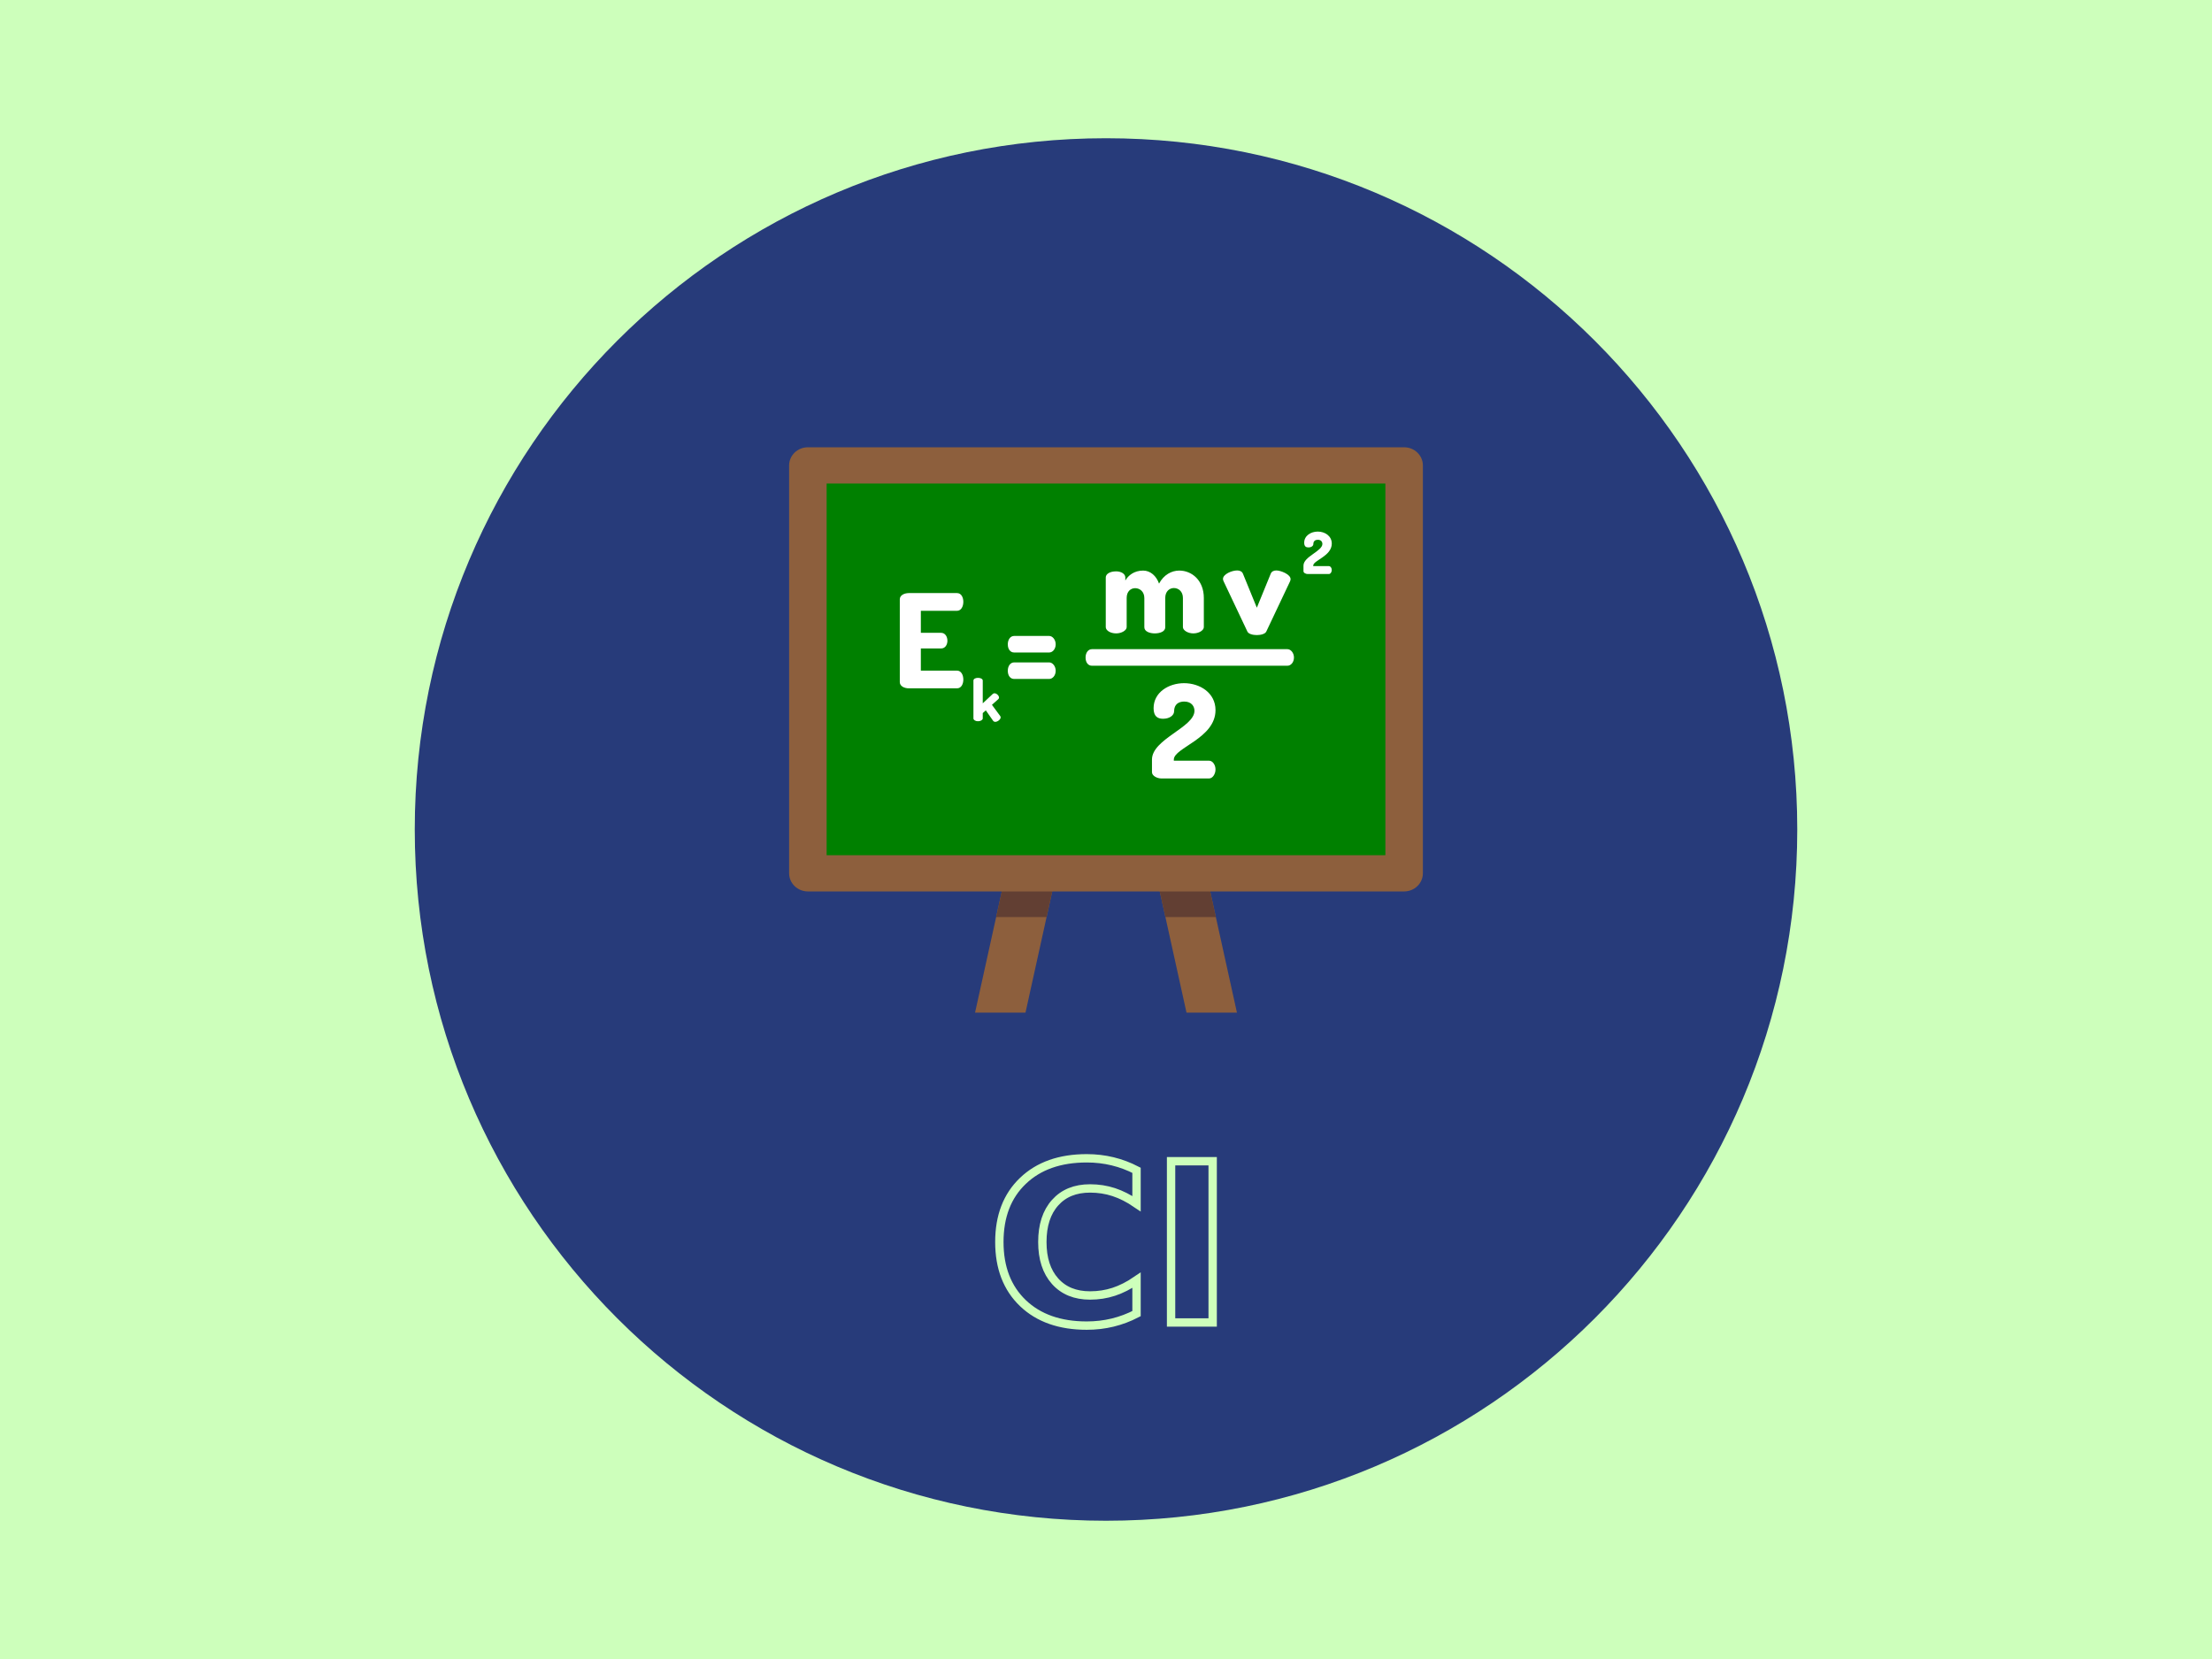
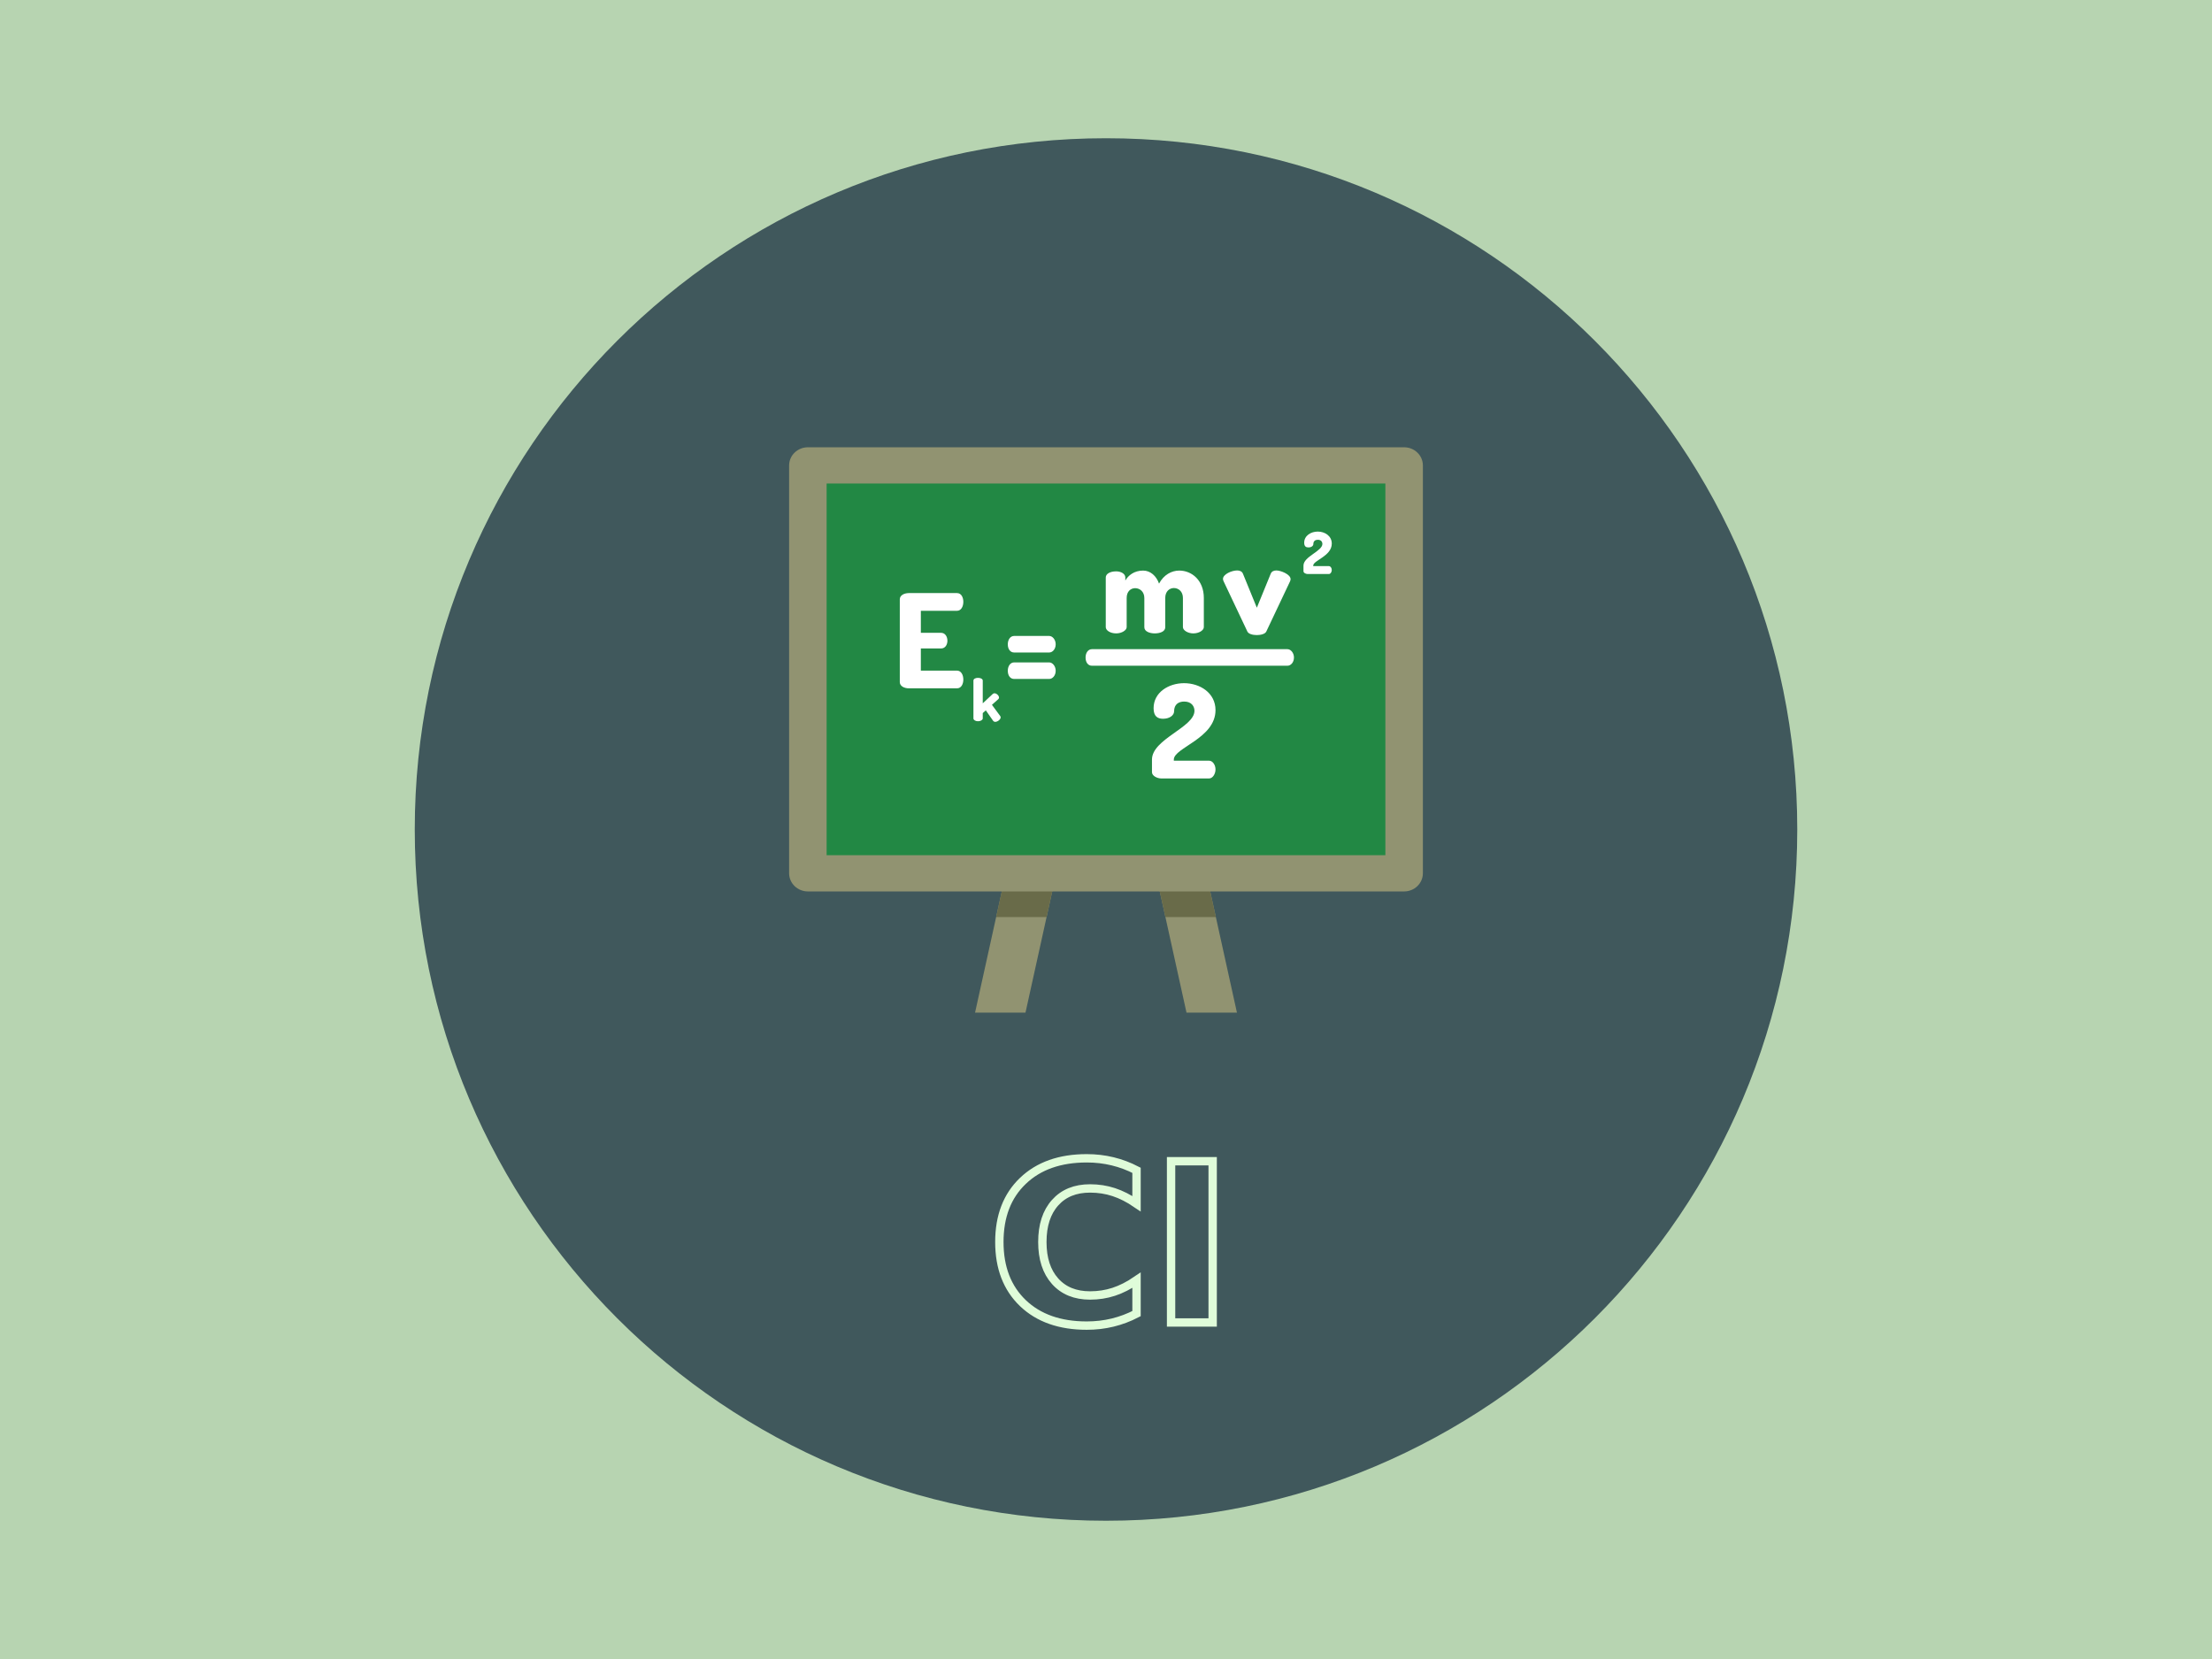
<svg xmlns="http://www.w3.org/2000/svg" width="400" height="300" viewBox="0 0 105.833 79.375" version="1.1" id="svg8">
  <defs id="defs2" />
  <g id="layer1" transform="translate(0,-217.625)">
-     <rect style="fill:#cdffbb;fill-opacity:1;stroke-width:0.25" id="rect4583" width="105.833" height="79.375" x="0" y="217.625" />
-     <circle style="fill:#273b7a;fill-opacity:1;stroke-width:0.187" id="path3774" cx="52.917" cy="257.312" r="33.073" />
+     <rect style="fill:#b7d4b1;fill-opacity:1;stroke-width:0.25" id="rect4583" width="105.833" height="79.375" x="0" y="217.625" />
+     <circle style="fill:#40585c;fill-opacity:1;stroke-width:0.187" id="path3774" cx="52.917" cy="257.312" r="33.073" />
    <g id="g4926" transform="matrix(0.05922388,0,0,0.05721282,37.75525,237.9035)">
      <g id="g4827">
-         <polygon id="polygon4823" points="190.958,492.399 150.207,492.399 167.249,412.465 172.15,389.477 212.901,389.477 208.001,412.465 " style="fill:#8d5f3d;fill-opacity:1" />
-         <polygon id="polygon4825" points="303.995,412.465 299.095,389.477 339.846,389.477 344.746,412.465 361.789,492.399 321.038,492.399 " style="fill:#8d5f3d;fill-opacity:1" />
+         <polygon id="polygon4823" points="190.958,492.399 150.207,492.399 167.249,412.465 172.15,389.477 212.901,389.477 208.001,412.465 " style="fill:#919371;fill-opacity:1" />
+         <polygon id="polygon4825" points="303.995,412.465 299.095,389.477 339.846,389.477 344.746,412.465 361.789,492.399 321.038,492.399 " style="fill:#919371;fill-opacity:1" />
      </g>
      <g id="g4833" style="fill:#623f33;fill-opacity:1">
-         <polygon id="polygon4829" points="172.15,389.477 212.901,389.477 208.001,412.465 167.249,412.465 " style="fill:#623f33;fill-opacity:1" />
-         <polygon id="polygon4831" points="344.746,412.465 303.995,412.465 299.095,389.477 339.846,389.477 " style="fill:#623f33;fill-opacity:1" />
+         <polygon id="polygon4829" points="172.15,389.477 212.901,389.477 208.001,412.465 167.249,412.465 " style="fill:#696b49;fill-opacity:1" />
+         <polygon id="polygon4831" points="344.746,412.465 303.995,412.465 299.095,389.477 339.846,389.477 " style="fill:#696b49;fill-opacity:1" />
      </g>
-       <path id="path4835" d="M 496.805,391.042 H 15.195 C 6.803,391.042 0,384.239 0,375.847 V 34.795 C 0,26.402 6.803,19.6 15.195,19.6 h 481.609 c 8.392,0 15.195,6.803 15.195,15.195 v 341.053 c 10e-4,8.391 -6.802,15.194 -15.194,15.194 z" style="fill:#8d5f3d;fill-opacity:1" />
-       <rect id="rect4837" height="310.836" width="451.396" style="fill:#008000" y="49.902" x="30.302" />
+       <path id="path4835" d="M 496.805,391.042 H 15.195 C 6.803,391.042 0,384.239 0,375.847 V 34.795 C 0,26.402 6.803,19.6 15.195,19.6 h 481.609 c 8.392,0 15.195,6.803 15.195,15.195 v 341.053 c 10e-4,8.391 -6.802,15.194 -15.194,15.194 z" style="fill:#919371;fill-opacity:1" />
+       <rect id="rect4837" height="310.836" width="451.396" style="fill:#228844;fill-opacity:1" y="49.902" x="30.302" />
      <g id="g4855">
        <path id="path4839" d="m 106.418,174.767 h 16.346 c 3.268,0 5.122,3.16 5.122,6.647 0,2.942 -1.528,6.429 -5.122,6.429 h -16.346 v 18.526 h 29.206 c 3.268,0 5.12,3.487 5.12,7.52 0,3.487 -1.526,7.301 -5.12,7.301 H 96.828 c -3.706,0 -7.41,-1.744 -7.41,-5.231 v -69.2 c 0,-3.487 3.704,-5.231 7.41,-5.231 h 38.796 c 3.594,0 5.12,3.815 5.12,7.302 0,4.032 -1.853,7.519 -5.12,7.519 h -29.206 z" style="fill:#ffffff" />
        <path id="path4841" d="m 181.789,177.382 h 28.332 c 2.616,0 5.232,3.051 5.232,6.975 0,4.141 -2.615,6.866 -5.232,6.866 h -28.332 c -3.053,0 -5.122,-2.724 -5.122,-6.866 0,-3.924 2.07,-6.975 5.122,-6.975 z m 0,22.123 h 28.332 c 2.616,0 5.232,3.051 5.232,6.975 0,4.141 -2.615,6.865 -5.232,6.865 h -28.332 c -3.053,0 -5.122,-2.724 -5.122,-6.865 0,-3.924 2.07,-6.975 5.122,-6.975 z" style="fill:#ffffff" />
        <path id="path4843" d="m 286.973,145.708 c 0,-5.448 -3.706,-8.282 -7.41,-8.282 -3.487,0 -6.865,2.615 -6.865,8.173 v 24.411 c 0,2.615 -3.924,5.231 -8.5,5.231 -4.905,0 -8.393,-2.615 -8.393,-5.231 v -41.52 c 0,-3.051 3.487,-5.121 8.393,-5.121 4.031,0 7.41,2.07 7.41,5.121 v 2.507 c 2.396,-4.25 7.192,-8.282 14.383,-8.282 5.885,0 10.681,4.468 12.86,10.898 3.814,-7.41 10.135,-10.898 16.346,-10.898 10.244,0 19.834,8.282 19.834,22.885 v 24.411 c 0,2.615 -3.814,5.231 -8.5,5.231 -4.469,0 -8.393,-2.615 -8.393,-5.231 V 145.6 c 0,-5.449 -3.594,-8.282 -7.301,-8.282 -3.487,0 -6.975,2.724 -6.975,8.282 v 24.52 c 0,3.597 -4.25,5.122 -8.5,5.122 -3.924,0 -8.391,-1.526 -8.391,-5.122 v -24.412 z" style="fill:#ffffff" />
        <path id="path4845" d="m 351.048,131.76 c -0.327,-0.544 -0.543,-1.526 -0.543,-2.07 0,-3.924 7.082,-7.083 11.442,-7.083 2.071,0 3.924,0.763 4.686,2.724 l 11.224,28.442 11.224,-28.442 c 0.763,-1.961 2.508,-2.724 4.577,-2.724 3.487,0 11.444,3.269 11.444,7.192 0,0.763 -0.11,1.199 -0.436,1.961 l -19.181,41.956 c -0.87,1.961 -4.357,2.942 -7.628,2.942 -3.378,0 -6.755,-0.981 -7.628,-2.942 z" style="fill:#ffffff" />
        <path id="path4847" d="m 319.075,216.878 c 12.64,0 25.391,7.955 25.391,22.558 0,23.648 -33.674,31.386 -33.674,41.302 v 0.98 h 28.551 c 2.724,0 5.122,3.378 5.122,7.302 0,3.924 -2.398,7.519 -5.122,7.519 h -38.796 c -3.051,0 -7.408,-2.07 -7.408,-5.231 v -10.57 c 0,-17.109 34.327,-26.918 34.327,-40.757 0,-3.487 -2.179,-7.737 -8.283,-7.737 -4.357,0 -8.173,2.18 -8.173,8.173 0,3.16 -3.378,6.212 -8.936,6.212 -4.357,0 -7.628,-1.961 -7.628,-8.827 0,-13.295 12.206,-20.924 24.629,-20.924 z" style="fill:#ffffff" />
        <path id="path4849" d="m 163.854,234.987 6.65,9.32 c 0.242,0.389 0.388,0.777 0.388,1.166 0,1.747 -2.523,3.738 -4.32,3.738 -0.727,0 -1.358,-0.292 -1.796,-0.923 l -5.872,-8.689 -2.476,2.282 v 4.515 c 0,1.165 -1.698,2.33 -3.834,2.33 -2.136,0 -3.69,-1.165 -3.69,-2.33 v -31.699 c 0,-1.358 1.554,-2.281 3.69,-2.281 2.136,0 3.834,0.923 3.834,2.281 v 19.029 l 8.058,-7.815 c 0.39,-0.389 0.923,-0.582 1.458,-0.582 1.65,0 3.639,1.991 3.639,3.592 0,0.486 -0.194,0.923 -0.582,1.31 z" style="fill:#ffffff" />
        <path id="path4851" d="m 427.086,90.101 c 5.632,0 11.311,3.543 11.311,10.049 0,10.534 -14.998,13.981 -14.998,18.398 v 0.437 h 12.717 c 1.213,0 2.281,1.505 2.281,3.253 0,1.747 -1.068,3.349 -2.281,3.349 h -17.282 c -1.358,0 -3.301,-0.923 -3.301,-2.33 v -4.709 c 0,-7.62 15.291,-11.99 15.291,-18.155 0,-1.554 -0.971,-3.446 -3.69,-3.446 -1.941,0 -3.639,0.971 -3.639,3.64 0,1.407 -1.506,2.767 -3.981,2.767 -1.941,0 -3.397,-0.874 -3.397,-3.932 -0.001,-5.923 5.436,-9.321 10.969,-9.321 z" style="fill:#ffffff" />
        <path id="path4853" d="m 244.618,188.444 h 157.994 c 2.616,0 5.232,3.051 5.232,6.975 0,4.141 -2.615,6.865 -5.232,6.865 H 244.618 c -3.053,0 -5.122,-2.724 -5.122,-6.865 0,-3.924 2.069,-6.975 5.122,-6.975 z" style="fill:#ffffff" />
      </g>
      <g id="g4857" />
      <g id="g4859" />
      <g id="g4861" />
      <g id="g4863" />
      <g id="g4865" />
      <g id="g4867" />
      <g id="g4869" />
      <g id="g4871" />
      <g id="g4873" />
      <g id="g4875" />
      <g id="g4877" />
      <g id="g4879" />
      <g id="g4881" />
      <g id="g4883" />
      <g id="g4885" />
    </g>
-     <g aria-label="CI" style="font-style:normal;font-weight:normal;font-size:10.583px;line-height:1.25;font-family:sans-serif;letter-spacing:0px;word-spacing:0px;fill:#273b7a;fill-opacity:1;stroke:#cdffbb;stroke-width:0.4;stroke-miterlimit:4;stroke-dasharray:none;stroke-opacity:1" id="text4982">
-       <path d="m 54.377,280.475 q -0.548,0.284 -1.142,0.429 -0.594,0.145 -1.24,0.145 -1.928,0 -3.054,-1.075 -1.127,-1.08 -1.127,-2.925 0,-1.85 1.127,-2.925 1.127,-1.08 3.054,-1.08 0.646,0 1.24,0.145 0.594,0.145 1.142,0.429 v 1.597 q -0.553,-0.377 -1.09,-0.553 -0.537,-0.176 -1.132,-0.176 -1.065,0 -1.674,0.682 -0.61,0.682 -0.61,1.881 0,1.194 0.61,1.876 0.61,0.682 1.674,0.682 0.594,0 1.132,-0.176 0.537,-0.176 1.09,-0.553 z" style="font-style:normal;font-variant:normal;font-weight:bold;font-stretch:normal;font-family:sans-serif;-inkscape-font-specification:'sans-serif Bold';fill:#273b7a;fill-opacity:1;stroke:#cdffbb;stroke-width:0.4;stroke-miterlimit:4;stroke-dasharray:none;stroke-opacity:1" id="path5047" />
-       <path d="m 56.03,273.184 h 1.99 v 7.715 h -1.99 z" style="font-style:normal;font-variant:normal;font-weight:bold;font-stretch:normal;font-family:sans-serif;-inkscape-font-specification:'sans-serif Bold';fill:#273b7a;fill-opacity:1;stroke:#cdffbb;stroke-width:0.4;stroke-miterlimit:4;stroke-dasharray:none;stroke-opacity:1" id="path5049" />
+     <g aria-label="CI" style="font-style:normal;font-weight:normal;font-size:10.583px;line-height:1.25;font-family:sans-serif;letter-spacing:0px;word-spacing:0px;fill:none;fill-opacity:1;stroke:#dffcd9;stroke-width:0.4;stroke-miterlimit:4;stroke-dasharray:none;stroke-opacity:1" id="text4982">
+       <path d="m 54.377,280.475 q -0.548,0.284 -1.142,0.429 -0.594,0.145 -1.24,0.145 -1.928,0 -3.054,-1.075 -1.127,-1.08 -1.127,-2.925 0,-1.85 1.127,-2.925 1.127,-1.08 3.054,-1.08 0.646,0 1.24,0.145 0.594,0.145 1.142,0.429 v 1.597 q -0.553,-0.377 -1.09,-0.553 -0.537,-0.176 -1.132,-0.176 -1.065,0 -1.674,0.682 -0.61,0.682 -0.61,1.881 0,1.194 0.61,1.876 0.61,0.682 1.674,0.682 0.594,0 1.132,-0.176 0.537,-0.176 1.09,-0.553 z" style="font-style:normal;font-variant:normal;font-weight:bold;font-stretch:normal;font-family:sans-serif;-inkscape-font-specification:'sans-serif Bold';fill:none;fill-opacity:1;stroke:#dffcd9;stroke-width:0.4;stroke-miterlimit:4;stroke-dasharray:none;stroke-opacity:1" id="path5047" />
+       <path d="m 56.03,273.184 h 1.99 v 7.715 h -1.99 z" style="font-style:normal;font-variant:normal;font-weight:bold;font-stretch:normal;font-family:sans-serif;-inkscape-font-specification:'sans-serif Bold';fill:none;fill-opacity:1;stroke:#dffcd9;stroke-width:0.4;stroke-miterlimit:4;stroke-dasharray:none;stroke-opacity:1" id="path5049" />
    </g>
  </g>
</svg>
